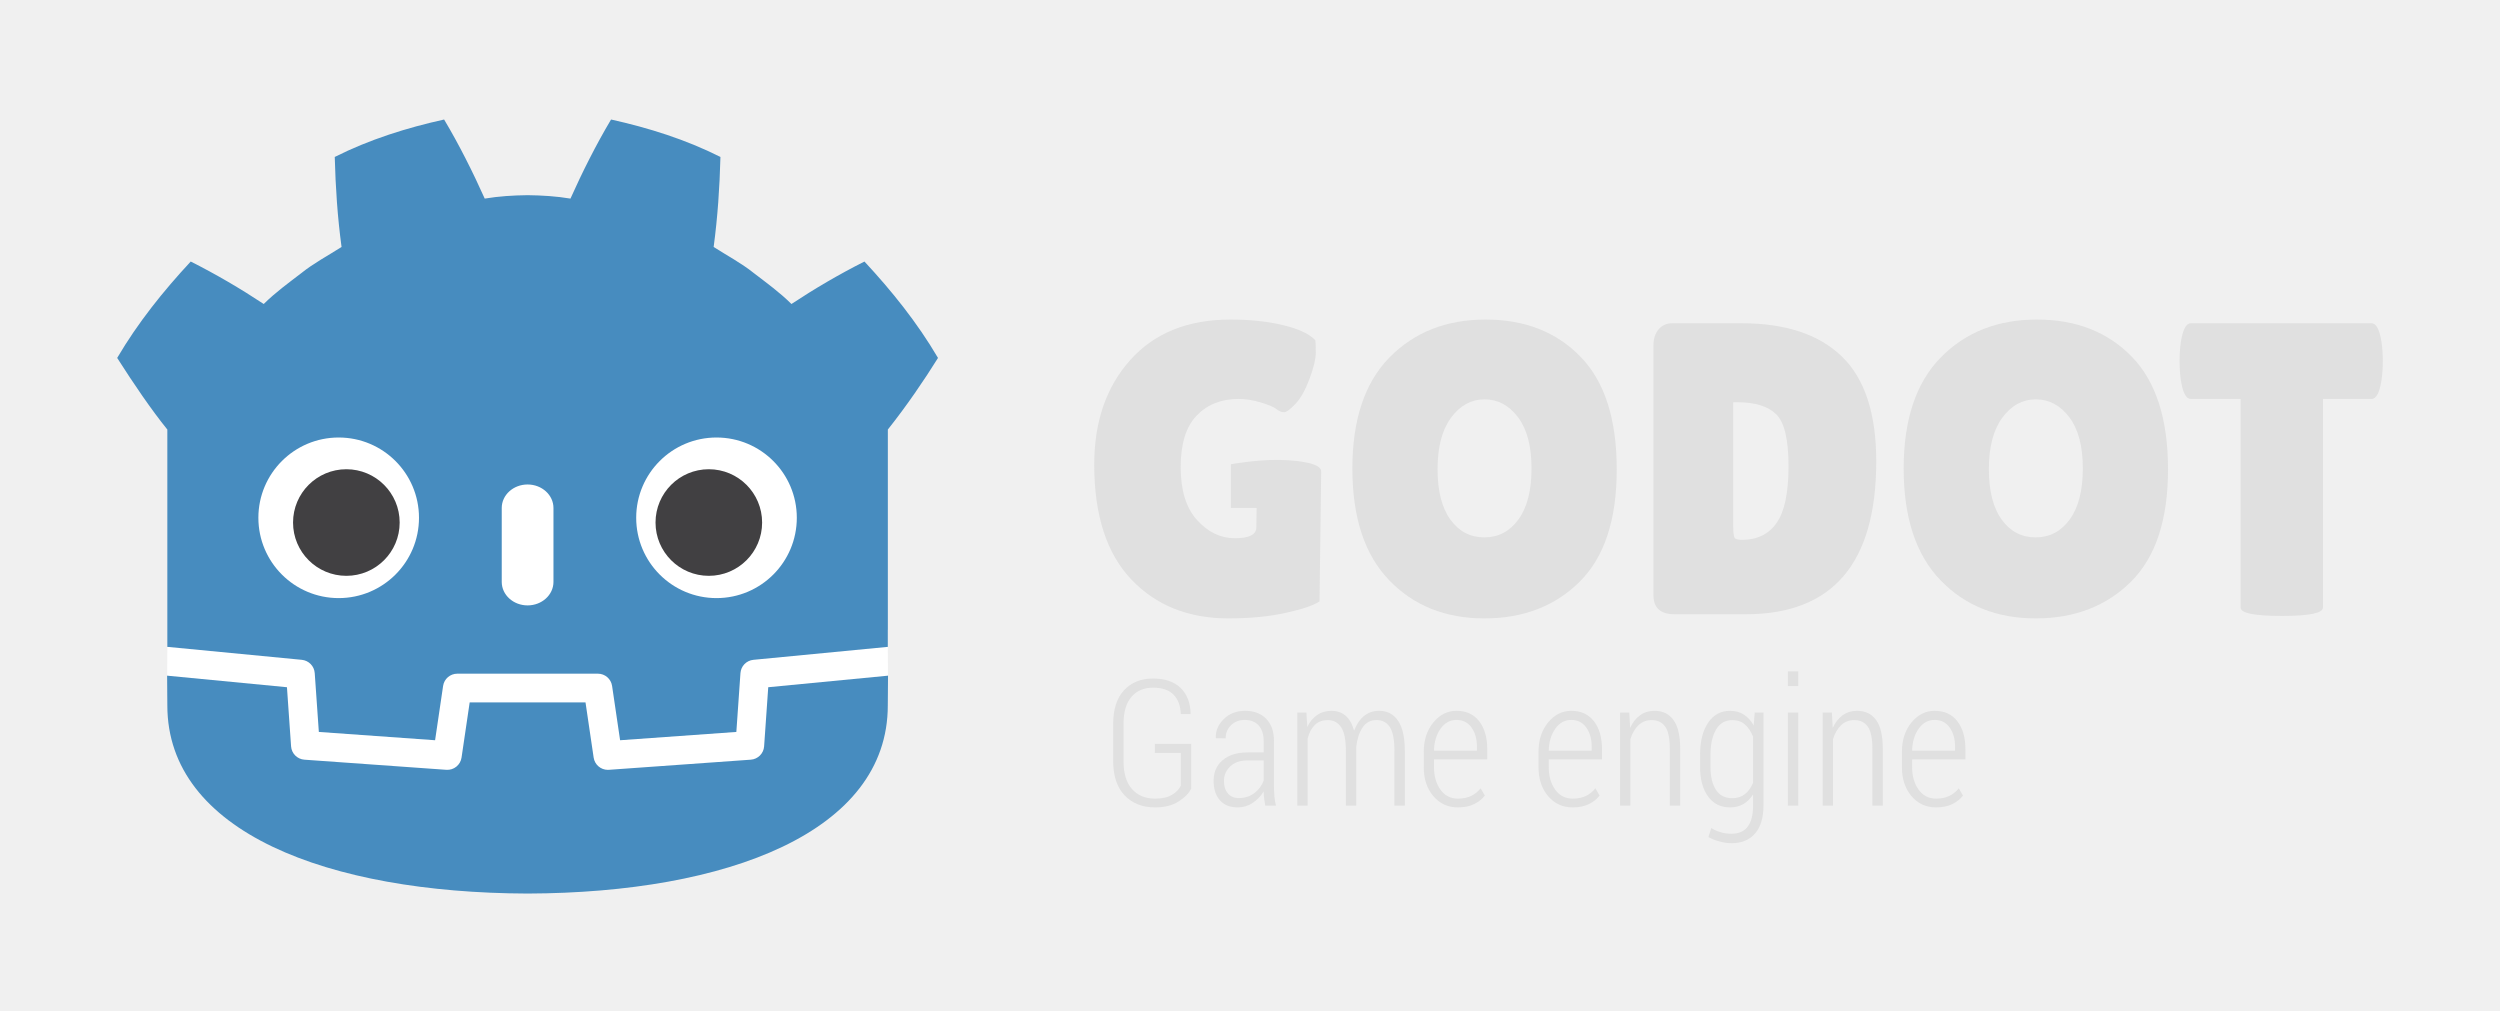
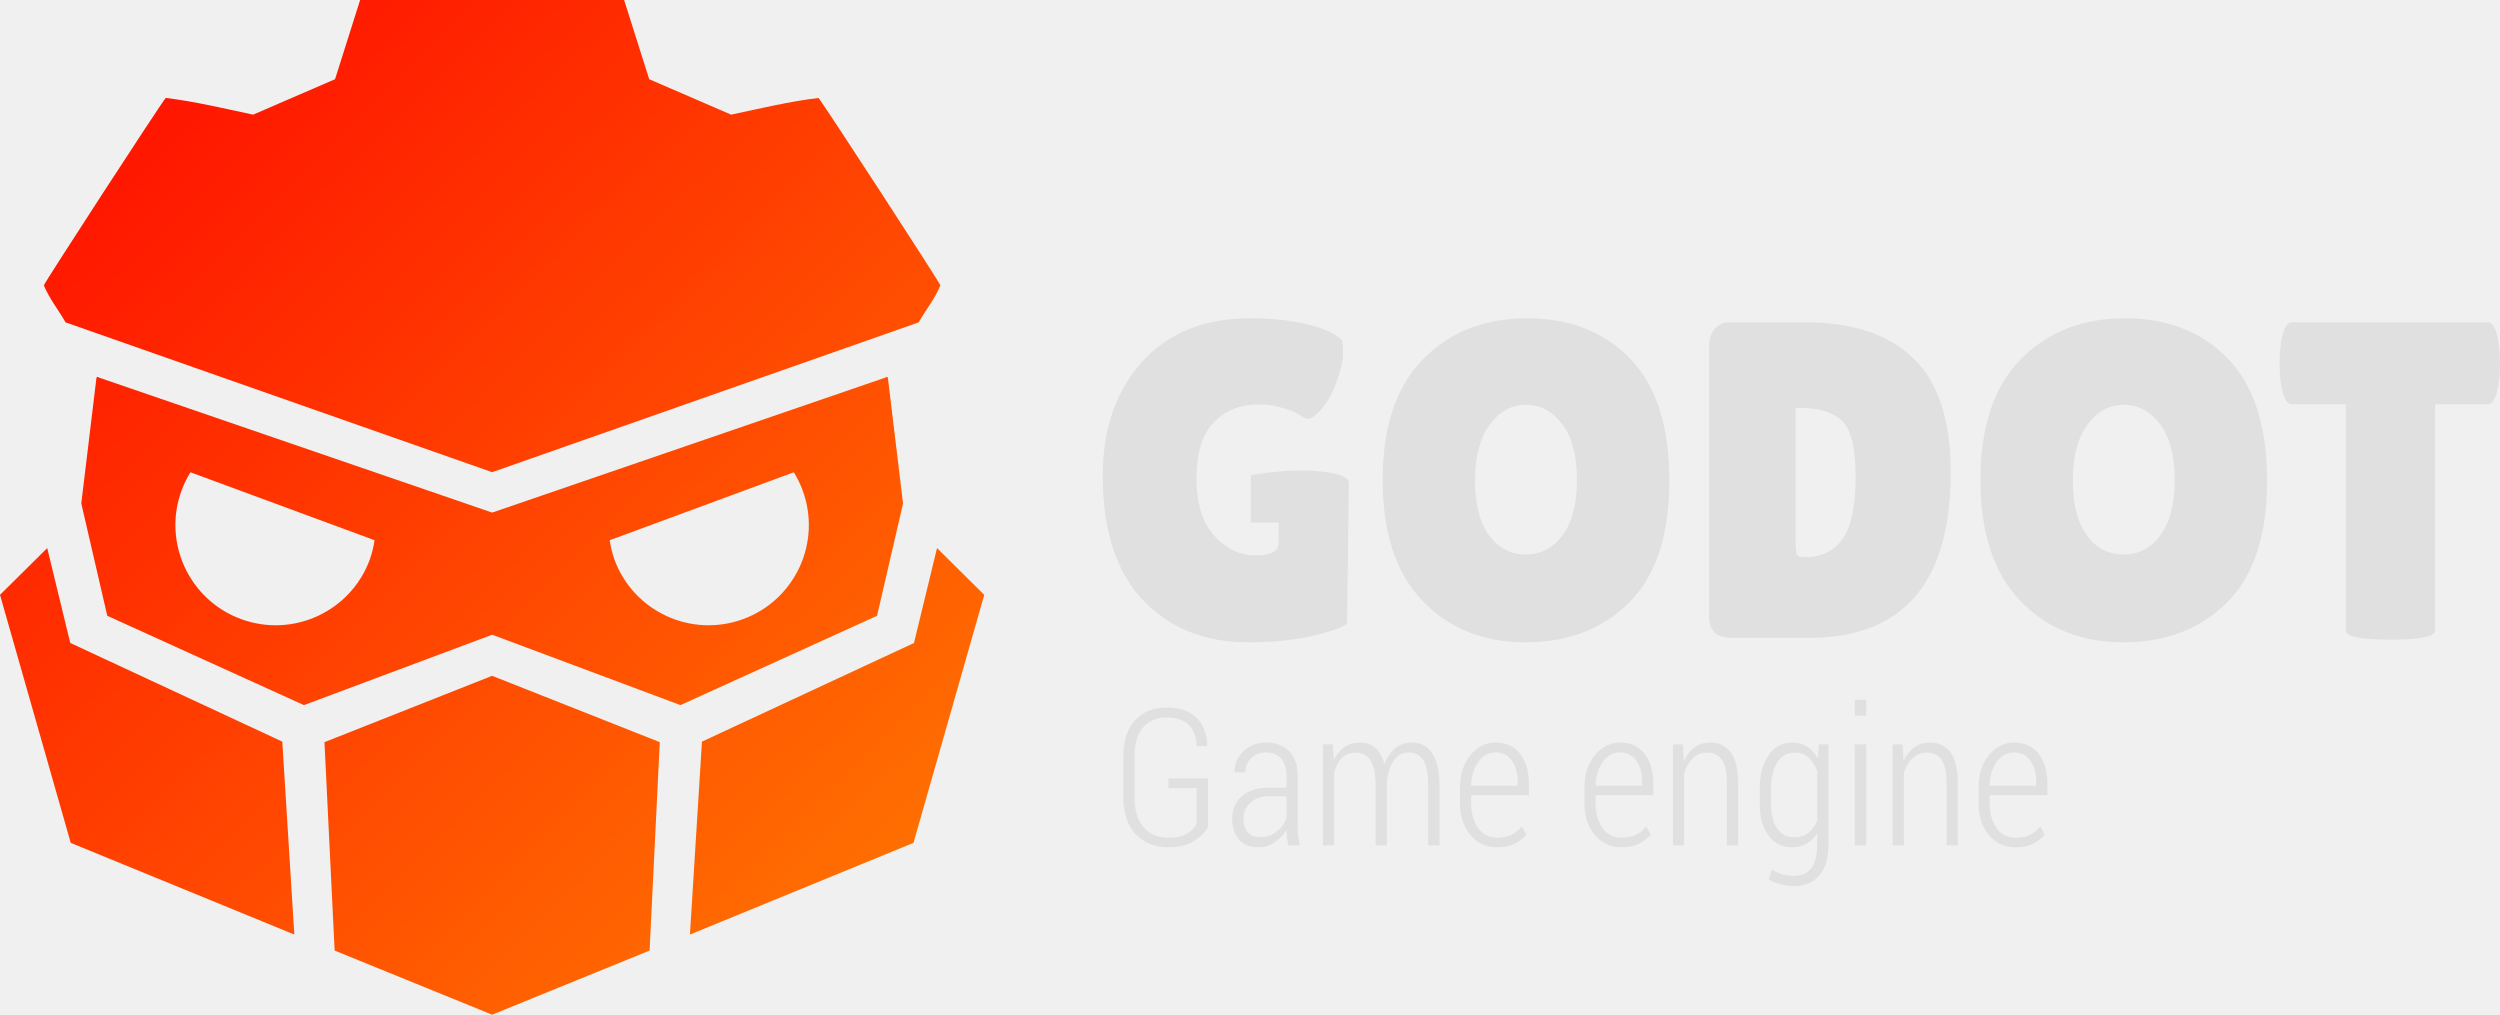
- <svg xmlns="http://www.w3.org/2000/svg" xml:space="preserve" width="1024" height="414" viewBox="0 0 960 388.125">
+ <svg xmlns="http://www.w3.org/2000/svg" width="944.362" height="383.294" viewBox="0 0 885.34 359.338">
  <defs>
-     <clipPath id="a" clipPathUnits="userSpaceOnUse">
-       <path d="M 0,595.276 H 841.89 V 0 H 0 Z" />
+     <linearGradient id="b" x1="48.366" x2="315.84" y1="29.187" y2="301.625" gradientUnits="userSpaceOnUse">
+       <stop offset="0" stop-color="#ff1300" />
+       <stop offset="1" stop-color="#ff6e01" />
+     </linearGradient>
+     <clipPath id="a">
+       <path d="M0 595.276h841.89V0H0z" />
    </clipPath>
  </defs>
-   <g clip-path="url(#a)" transform="matrix(1.25 0 0 -1.25 -94.25 597.499)">
-     <path fill="#e0e0e0" d="m 0,0 c -3.611,0 -6.636,-1.659 -9.09,-4.967 -2.441,-3.311 -3.668,-7.958 -3.668,-13.938 0,-5.993 1.166,-10.581 3.503,-13.778 2.333,-3.207 5.398,-4.804 9.2,-4.804 3.8,0 6.887,1.617 9.258,4.862 2.371,3.233 3.559,7.861 3.559,13.886 0,6.02 -1.227,10.654 -3.673,13.89 C 6.646,-1.617 3.616,0 0,0 m -0.055,-59.493 c -10.573,0 -19.195,3.46 -25.859,10.379 -6.655,6.925 -9.984,17.03 -9.984,30.314 0,13.292 3.367,23.356 10.101,30.209 6.736,6.844 15.431,10.269 26.082,10.269 10.649,0 19.251,-3.363 25.794,-10.109 6.555,-6.733 9.827,-16.94 9.827,-30.591 0,-13.661 -3.348,-23.822 -10.05,-30.49 -6.702,-6.654 -15.333,-9.981 -25.911,-9.981" transform="translate(531.45 355.316)scale(1.13105)" />
-     <path fill="#e0e0e0" d="m 0,0 v -33.768 c 0,-1.577 0.116,-2.571 0.342,-2.988 0.224,-0.415 0.903,-0.623 2.029,-0.623 4.144,0 7.283,1.548 9.429,4.634 2.151,3.083 3.215,8.216 3.215,15.405 0,7.192 -1.113,11.878 -3.325,14.055 C 9.467,-1.102 5.946,0 1.129,0 Z m -21.675,-52.392 v 67.735 c 0,1.883 0.468,3.369 1.413,4.471 0.939,1.085 2.161,1.636 3.671,1.636 H 2.263 c 11.965,0 21.053,-3.018 27.257,-9.04 6.215,-6.02 9.322,-15.499 9.322,-28.447 0,-27.7 -11.821,-41.547 -35.456,-41.547 h -19.302 c -3.836,0 -5.759,1.727 -5.759,5.192" transform="translate(607.851 354.431)scale(1.13105)" />
-     <path fill="#e0e0e0" d="m 0,0 c -3.612,0 -6.645,-1.659 -9.095,-4.967 -2.44,-3.311 -3.662,-7.958 -3.662,-13.938 0,-5.993 1.169,-10.581 3.499,-13.778 2.33,-3.207 5.398,-4.804 9.2,-4.804 3.801,0 6.89,1.617 9.258,4.862 2.372,3.233 3.56,7.861 3.56,13.886 0,6.02 -1.225,10.654 -3.671,13.89 C 6.642,-1.617 3.616,0 0,0 m -0.058,-59.493 c -10.577,0 -19.193,3.46 -25.851,10.379 -6.663,6.925 -9.993,17.03 -9.993,30.314 0,13.292 3.367,23.356 10.1,30.209 6.741,6.844 15.431,10.269 26.086,10.269 10.651,0 19.246,-3.363 25.797,-10.109 6.55,-6.733 9.822,-16.94 9.822,-30.591 0,-13.661 -3.349,-23.822 -10.05,-30.49 -6.699,-6.654 -15.338,-9.981 -25.911,-9.981" transform="translate(700.81 355.316)scale(1.13105)" />
-     <path fill="#e0e0e0" d="m 0,0 c 0,-1.496 -3.721,-2.255 -11.176,-2.255 -7.448,0 -11.18,0.759 -11.18,2.255 v 56.681 h -13.545 c -1.281,0 -2.185,1.727 -2.71,5.198 -0.226,1.652 -0.334,3.343 -0.334,5.077 0,1.724 0.108,3.422 0.334,5.077 0.525,3.462 1.429,5.202 2.71,5.202 h 49.112 c 1.279,0 2.179,-1.74 2.712,-5.202 0.221,-1.655 0.335,-3.353 0.335,-5.077 0,-1.734 -0.114,-3.425 -0.335,-5.077 C 15.39,58.408 14.49,56.681 13.211,56.681 H 0 Z" transform="translate(789.011 291.335)scale(1.13105)" />
-     <path fill="#e0e0e0" d="m 0,0 c -6.078,0.094 -13.034,-1.173 -13.034,-1.173 v -11.863 h 6.995 l -0.078,-5.288 c 0,-1.959 -1.942,-2.943 -5.815,-2.943 -3.878,0 -7.303,1.642 -10.274,4.917 -2.978,3.279 -4.459,8.072 -4.459,14.388 0,6.329 1.447,10.995 4.345,14.006 2.892,3.008 6.683,4.517 11.346,4.517 1.959,0 3.987,-0.316 6.096,-0.961 2.11,-0.639 3.519,-1.238 4.238,-1.799 0.713,-0.577 1.391,-0.85 2.032,-0.85 0.638,0 1.671,0.746 3.1,2.255 1.431,1.505 2.713,3.786 3.844,6.827 1.126,3.057 1.69,5.4 1.69,7.062 0,1.649 -0.036,2.786 -0.109,3.386 -1.581,1.73 -4.499,3.102 -8.755,4.122 -4.248,1.017 -9.011,1.522 -14.28,1.522 -11.594,0 -20.66,-3.65 -27.207,-10.95 -6.552,-7.303 -9.822,-16.783 -9.822,-28.452 0,-13.701 3.347,-24.087 10.041,-31.162 6.706,-7.074 15.51,-10.607 26.425,-10.607 5.87,0 11.08,0.505 15.632,1.522 4.557,1.013 7.586,2.053 9.093,3.105 l 0.452,35.33 C 11.496,-1.036 6.078,-0.104 0,0" transform="translate(468.265 336.713)scale(1.13105)" />
-     <path fill="#e0e0e0" d="m 0,0 c -0.624,-1.28 -1.771,-2.454 -3.449,-3.516 -1.676,-1.069 -3.805,-1.6 -6.391,-1.6 -3.412,0 -6.156,1.075 -8.24,3.249 -2.076,2.157 -3.116,5.266 -3.116,9.323 v 10.116 c 0,3.969 0.98,7.013 2.946,9.138 1.962,2.108 4.59,3.177 7.872,3.177 3.208,0 5.695,-0.844 7.455,-2.513 1.755,-1.675 2.677,-4.015 2.757,-7.003 L -0.21,20.238 h -2.619 c -0.094,2.29 -0.759,4.057 -2.01,5.305 -1.244,1.238 -3.095,1.864 -5.539,1.864 -2.473,0 -4.432,-0.837 -5.866,-2.516 -1.43,-1.675 -2.143,-4.103 -2.143,-7.293 V 7.424 c 0,-3.308 0.771,-5.83 2.311,-7.567 1.54,-1.724 3.616,-2.588 6.236,-2.588 1.913,0 3.451,0.339 4.602,1.033 1.155,0.684 1.956,1.519 2.409,2.51 v 8.861 h -7.06 v 2.463 H 0 Z" transform="translate(441.347 235.751)scale(1.13105)" />
-     <path fill="#e0e0e0" d="m 0,0 c 1.553,0 2.936,0.44 4.144,1.336 1.21,0.9 2.058,2.037 2.561,3.422 v 5.468 H 2.213 c -1.91,0 -3.44,-0.541 -4.585,-1.623 C -3.52,7.528 -4.088,6.185 -4.088,4.588 -4.088,3.239 -3.733,2.131 -3.014,1.277 -2.296,0.42 -1.292,0 0,0 M 7.124,-2.04 C 6.984,-1.164 6.875,-0.453 6.806,0.104 6.739,0.671 6.705,1.235 6.705,1.808 5.938,0.554 4.948,-0.486 3.725,-1.301 2.504,-2.122 1.146,-2.529 -0.35,-2.529 c -2.092,0 -3.701,0.648 -4.84,1.946 -1.132,1.303 -1.704,3.059 -1.704,5.276 0,2.343 0.823,4.223 2.473,5.618 1.649,1.395 3.89,2.092 6.709,2.092 h 4.417 v 3.106 c 0,1.786 -0.456,3.193 -1.351,4.21 -0.914,1.004 -2.17,1.512 -3.791,1.512 -1.508,0 -2.752,-0.479 -3.728,-1.45 -0.973,-0.965 -1.456,-2.144 -1.456,-3.549 l -2.623,0.023 -0.046,0.137 c -0.074,1.906 0.647,3.591 2.168,5.084 1.515,1.489 3.459,2.229 5.825,2.229 2.338,0 4.22,-0.711 5.657,-2.128 1.429,-1.431 2.146,-3.471 2.146,-6.124 V 3.057 c 0,-0.903 0.042,-1.78 0.121,-2.617 0.081,-0.848 0.212,-1.665 0.417,-2.48 z" transform="translate(456.015 232.825)scale(1.13105)" />
-     <path fill="#e0e0e0" d="m 0,0 0.24,-3.923 c 0.664,1.404 1.554,2.486 2.657,3.255 1.107,0.759 2.41,1.138 3.906,1.138 1.527,0 2.814,-0.444 3.852,-1.343 1.039,-0.896 1.805,-2.252 2.292,-4.074 0.623,1.682 1.505,3.011 2.65,3.973 1.145,0.964 2.534,1.444 4.143,1.444 2.217,0 3.937,-0.897 5.156,-2.692 1.224,-1.799 1.834,-4.559 1.834,-8.288 v -14.765 h -2.823 v 14.814 c 0,3.1 -0.429,5.283 -1.263,6.538 -0.839,1.257 -2.042,1.89 -3.598,1.89 -1.637,0 -2.915,-0.691 -3.834,-2.096 -0.914,-1.405 -1.478,-3.161 -1.683,-5.282 v -0.655 -15.209 H 10.72 v 14.798 c 0,3.027 -0.424,5.194 -1.292,6.488 -0.864,1.294 -2.066,1.936 -3.609,1.936 -1.475,0 -2.668,-0.45 -3.562,-1.342 -0.9,-0.897 -1.54,-2.125 -1.928,-3.683 V -25.275 H -2.477 V 0 Z" transform="translate(476.73 259.105)scale(1.13105)" />
-     <path fill="#e0e0e0" d="m 0,0 c -1.758,0 -3.202,-0.802 -4.334,-2.402 -1.133,-1.606 -1.718,-3.585 -1.765,-5.944 h 11.66 v 1.082 c 0,2.086 -0.489,3.823 -1.469,5.201 C 3.106,-0.684 1.745,0 0,0 m 0.397,-23.76 c -2.725,0 -4.954,1.026 -6.685,3.073 -1.726,2.043 -2.591,4.657 -2.591,7.841 v 4.197 c 0,3.19 0.867,5.85 2.602,7.965 1.739,2.105 3.828,3.158 6.277,3.158 2.648,0 4.699,-0.939 6.164,-2.823 1.468,-1.887 2.201,-4.422 2.201,-7.603 v -2.773 H -6.099 v -2.102 c 0,-2.447 0.586,-4.484 1.752,-6.11 1.168,-1.63 2.755,-2.438 4.744,-2.438 1.382,0 2.585,0.244 3.588,0.724 1.003,0.491 1.863,1.179 2.578,2.082 l 1.149,-1.988 C 6.949,-21.525 5.96,-22.307 4.753,-22.887 3.549,-23.464 2.094,-23.76 0.397,-23.76" transform="translate(522.823 256.839)scale(1.13105)" />
-     <path fill="#e0e0e0" d="M 0,0 C -1.763,0 -3.21,-0.802 -4.341,-2.402 -5.467,-4.008 -6.053,-5.987 -6.104,-8.346 H 5.559 v 1.082 c 0,2.086 -0.488,3.823 -1.474,5.201 C 3.104,-0.684 1.744,0 0,0 m 0.394,-23.76 c -2.726,0 -4.951,1.026 -6.679,3.073 -1.733,2.043 -2.6,4.657 -2.6,7.841 v 4.197 c 0,3.19 0.871,5.85 2.602,7.965 1.744,2.105 3.834,3.158 6.283,3.158 2.643,0 4.703,-0.939 6.164,-2.823 1.463,-1.887 2.197,-4.422 2.197,-7.603 v -2.773 H -6.104 v -2.102 c 0,-2.447 0.587,-4.484 1.76,-6.11 1.162,-1.63 2.742,-2.438 4.738,-2.438 1.387,0 2.585,0.244 3.585,0.724 1.007,0.491 1.866,1.179 2.589,2.082 l 1.141,-1.988 c -0.764,-0.968 -1.75,-1.75 -2.959,-2.33 -1.204,-0.577 -2.658,-0.873 -4.356,-0.873" transform="translate(558.08 256.839)scale(1.13105)" />
-     <path fill="#e0e0e0" d="m 0,0 0.23,-4.178 c 0.674,1.483 1.564,2.634 2.682,3.435 1.108,0.805 2.413,1.213 3.914,1.213 2.258,0 3.988,-0.835 5.189,-2.513 1.214,-1.675 1.815,-4.279 1.815,-7.812 v -15.42 h -2.825 v 15.394 c 0,2.888 -0.423,4.905 -1.264,6.075 -0.836,1.17 -2.065,1.753 -3.665,1.753 -1.435,0 -2.638,-0.466 -3.603,-1.414 C 1.504,-4.406 0.782,-5.657 0.301,-7.234 V -25.275 H -2.504 V 0 Z" transform="translate(575.917 259.105)scale(1.13105)" />
-     <path fill="#e0e0e0" d="m 0,0 c 0,-2.565 0.486,-4.605 1.472,-6.123 0.974,-1.532 2.457,-2.288 4.436,-2.288 1.356,0 2.498,0.361 3.435,1.101 0.934,0.74 1.672,1.77 2.218,3.077 v 12.52 c -0.525,1.346 -1.246,2.434 -2.157,3.272 -0.91,0.824 -2.062,1.238 -3.448,1.238 -1.975,0 -3.468,-0.86 -4.46,-2.587 C 0.497,8.48 0,6.224 0,3.454 Z m -2.833,3.454 c 0,3.582 0.723,6.459 2.177,8.627 1.442,2.157 3.448,3.239 6.004,3.239 1.419,0 2.664,-0.346 3.728,-1.04 1.066,-0.681 1.947,-1.678 2.654,-2.946 l 0.274,3.516 h 2.381 v -25.298 c 0,-3.239 -0.751,-5.749 -2.26,-7.525 -1.511,-1.769 -3.657,-2.665 -6.428,-2.665 -0.996,0 -2.067,0.156 -3.212,0.459 -1.147,0.303 -2.162,0.701 -3.052,1.2 l 0.776,2.463 c 0.759,-0.492 1.608,-0.873 2.548,-1.141 0.932,-0.277 1.895,-0.41 2.894,-0.41 2.009,0 3.498,0.645 4.46,1.932 0.966,1.304 1.45,3.19 1.45,5.687 v 3.057 c -0.717,-1.138 -1.597,-2.011 -2.64,-2.614 -1.039,-0.606 -2.253,-0.909 -3.622,-0.909 -2.539,0 -4.53,0.994 -5.968,2.982 C -2.11,-5.948 -2.833,-3.301 -2.833,0 Z" transform="translate(600.869 242.309)scale(1.13105)" />
-     <path fill="#e0e0e0" d="m 627.823,230.518 h -3.201 v 28.587 h 3.201 z m 0,36.726 h -3.201 v 4.504 h 3.201 z" />
-     <path fill="#e0e0e0" d="m 0,0 0.23,-4.178 c 0.676,1.483 1.562,2.634 2.678,3.435 1.115,0.805 2.422,1.213 3.916,1.213 2.258,0 3.995,-0.835 5.199,-2.513 1.211,-1.675 1.807,-4.279 1.807,-7.812 v -15.42 h -2.825 v 15.394 c 0,2.888 -0.422,4.905 -1.261,6.075 -0.843,1.17 -2.063,1.753 -3.668,1.753 -1.434,0 -2.635,-0.466 -3.599,-1.414 C 1.51,-4.406 0.785,-5.657 0.306,-7.234 V -25.275 H -2.503 V 0 Z" transform="translate(638.154 259.105)scale(1.13105)" />
-     <path fill="#e0e0e0" d="M 0,0 C -1.763,0 -3.208,-0.802 -4.334,-2.402 -5.463,-4.008 -6.052,-5.987 -6.102,-8.346 H 5.56 v 1.082 c 0,2.086 -0.486,3.823 -1.47,5.201 C 3.109,-0.684 1.747,0 0,0 m 0.401,-23.76 c -2.733,0 -4.958,1.026 -6.681,3.073 -1.73,2.043 -2.595,4.657 -2.595,7.841 v 4.197 c 0,3.19 0.865,5.85 2.6,7.965 1.739,2.105 3.831,3.158 6.275,3.158 2.646,0 4.706,-0.939 6.172,-2.823 1.462,-1.887 2.195,-4.422 2.195,-7.603 v -2.773 H -6.102 v -2.102 c 0,-2.447 0.59,-4.484 1.757,-6.11 1.166,-1.63 2.748,-2.438 4.746,-2.438 1.382,0 2.579,0.244 3.578,0.724 1.012,0.491 1.869,1.179 2.591,2.082 l 1.147,-1.988 c -0.769,-0.968 -1.755,-1.75 -2.962,-2.33 -1.203,-0.577 -2.658,-0.873 -4.354,-0.873" transform="translate(669.709 256.839)scale(1.13105)" />
-     <path fill="#fff" d="m 0,0 c 0,0 -0.325,1.994 -0.515,1.976 l -36.182,-3.491 c -2.879,-0.278 -5.115,-2.574 -5.317,-5.459 l -0.994,-14.247 -27.992,-1.997 -1.904,12.912 c -0.424,2.872 -2.932,5.037 -5.835,5.037 h -38.188 c -2.902,0 -5.41,-2.165 -5.834,-5.037 l -1.905,-12.912 -27.992,1.997 -0.994,14.247 c -0.202,2.886 -2.438,5.182 -5.317,5.46 l -36.2,3.49 c -0.187,0.018 -0.324,-1.978 -0.511,-1.978 l -0.049,-7.83 30.658,-4.944 1.004,-14.374 c 0.203,-2.91 2.551,-5.263 5.463,-5.472 l 38.551,-2.75 c 0.146,-0.01 0.29,-0.016 0.434,-0.016 2.897,0 5.401,2.166 5.825,5.038 l 1.959,13.286 h 28.005 l 1.959,-13.286 c 0.423,-2.871 2.93,-5.037 5.831,-5.037 0.142,0 0.284,0.005 0.423,0.015 l 38.556,2.75 c 2.911,0.209 5.26,2.562 5.463,5.472 l 1.003,14.374 30.645,4.966 z" transform="translate(348.131 279.267)scale(1.13105)" />
-     <path fill="#478cbf" d="m 0,0 v -47.514 -6.035 -5.492 c 0.108,-0.001 0.216,-0.005 0.323,-0.015 l 36.196,-3.49 c 1.896,-0.183 3.382,-1.709 3.514,-3.609 l 1.116,-15.978 31.574,-2.253 2.175,14.747 c 0.282,1.912 1.922,3.329 3.856,3.329 h 38.188 c 1.933,0 3.573,-1.417 3.855,-3.329 l 2.175,-14.747 31.575,2.253 1.115,15.978 c 0.133,1.9 1.618,3.425 3.514,3.609 l 36.182,3.49 c 0.107,0.01 0.214,0.014 0.322,0.015 v 4.711 l 0.015,0.005 V 0 c 5.097,6.416 9.923,13.494 13.621,19.449 -5.651,9.62 -12.575,18.217 -19.976,26.182 -6.864,-3.455 -13.531,-7.369 -19.828,-11.534 -3.151,3.132 -6.7,5.694 -10.186,8.372 -3.425,2.751 -7.285,4.768 -10.946,7.118 1.09,8.117 1.629,16.108 1.846,24.448 -9.446,4.754 -19.519,7.906 -29.708,10.17 -4.068,-6.837 -7.788,-14.241 -11.028,-21.479 -3.842,0.642 -7.702,0.88 -11.567,0.926 v 0.006 c -0.027,0 -0.052,-0.006 -0.075,-0.006 -0.024,0 -0.049,0.006 -0.073,0.006 V 63.652 C 93.903,63.606 90.046,63.368 86.203,62.726 82.965,69.964 79.247,77.368 75.173,84.205 64.989,81.941 54.915,78.789 45.47,74.035 45.686,65.695 46.225,57.704 47.318,49.587 43.65,47.237 39.795,45.22 36.369,42.469 32.888,39.791 29.333,37.229 26.181,34.097 19.884,38.262 13.219,42.176 6.353,45.631 -1.048,37.666 -7.968,29.069 -13.621,19.449 -9.178,12.475 -4.413,5.466 0,0 Z" transform="translate(126.806 346.045)scale(1.13105)" />
-     <path fill="#478cbf" d="m 0,0 -1.121,-16.063 c -0.135,-1.936 -1.675,-3.477 -3.611,-3.616 l -38.555,-2.751 c -0.094,-0.007 -0.188,-0.01 -0.281,-0.01 -1.916,0 -3.569,1.406 -3.852,3.33 l -2.211,14.994 H -81.09 l -2.211,-14.994 c -0.297,-2.018 -2.101,-3.469 -4.133,-3.32 l -38.555,2.751 c -1.936,0.139 -3.476,1.68 -3.611,3.616 L -130.721,0 -163.268,3.138 c 0.015,-3.498 0.06,-7.33 0.06,-8.093 0,-34.374 43.605,-50.896 97.781,-51.086 h 0.066 0.067 c 54.176,0.19 97.766,16.712 97.766,51.086 0,0.777 0.047,4.593 0.063,8.093 z" transform="translate(311.403 266.884)scale(1.13105)" />
-     <path fill="#fff" d="m 0,0 c 0,-12.052 -9.765,-21.815 -21.813,-21.815 -12.042,0 -21.81,9.763 -21.81,21.815 0,12.044 9.768,21.802 21.81,21.802 C -9.765,21.802 0,12.044 0,0" transform="translate(204.114 318.938)scale(1.13105)" />
-     <path fill="#414042" d="m 0,0 c 0,-7.994 -6.479,-14.473 -14.479,-14.473 -7.996,0 -14.479,6.479 -14.479,14.473 0,7.994 6.483,14.479 14.479,14.479 C -6.479,14.479 0,7.994 0,0" transform="translate(198.177 317.474)scale(1.13105)" />
-     <path fill="#fff" d="m 0,0 c -3.878,0 -7.021,2.858 -7.021,6.381 v 20.081 c 0,3.52 3.143,6.381 7.021,6.381 3.878,0 7.028,-2.861 7.028,-6.381 V 6.381 C 7.028,2.858 3.878,0 0,0" transform="translate(237.475 292.02)scale(1.13105)" />
-     <path fill="#fff" d="m 0,0 c 0,-12.052 9.765,-21.815 21.815,-21.815 12.041,0 21.808,9.763 21.808,21.815 0,12.044 -9.767,21.802 -21.808,21.802 C 9.765,21.802 0,12.044 0,0" transform="translate(270.84 318.938)scale(1.13105)" />
-     <path fill="#414042" d="m 0,0 c 0,-7.994 6.477,-14.473 14.471,-14.473 8.002,0 14.479,6.479 14.479,14.473 0,7.994 -6.477,14.479 -14.479,14.479 C 6.477,14.479 0,7.994 0,0" transform="translate(276.778 317.474)scale(1.13105)" />
+   <g fill="#e0e0e0" clip-path="url(#a)" transform="matrix(1.25 0 0 -1.25 -123.91 587.505)">
+     <path d="M531.45 355.316c-4.084 0-7.506-1.876-10.281-5.618-2.761-3.745-4.149-9.001-4.149-15.765 0-6.778 1.319-11.968 3.962-15.584 2.639-3.627 6.105-5.434 10.406-5.434s7.79 1.829 10.471 5.499c2.682 3.657 4.025 8.891 4.025 15.706 0 6.809-1.388 12.05-4.154 15.71s-6.19 5.484-10.28 5.484m-.062-67.29c-11.959 0-21.711 3.913-29.248 11.739-7.527 7.833-11.292 19.262-11.292 34.287 0 15.034 3.808 26.417 11.425 34.168 7.619 7.741 17.453 11.615 29.5 11.615s21.774-3.804 29.174-11.434c7.414-7.615 11.115-19.16 11.115-34.6 0-15.451-3.787-26.944-11.367-34.486-7.58-7.526-17.342-11.289-29.307-11.289m76.463 66.407v-38.193c0-1.784.131-2.908.387-3.38s1.021-.705 2.295-.705c4.687 0 8.237 1.751 10.665 5.241s3.636 9.293 3.636 17.424-1.259 13.435-3.761 15.897c-2.514 2.469-6.497 3.715-11.945 3.715zm-24.516-59.258v76.612c0 2.13.529 3.811 1.598 5.057 1.062 1.227 2.444 1.85 4.152 1.85h21.325c13.533 0 23.812-3.414 30.829-10.225 7.029-6.809 10.544-17.53 10.544-32.175 0-31.33-13.37-46.992-40.103-46.992h-21.832c-4.339 0-6.514 1.953-6.514 5.872m117.476 60.144c-4.085 0-7.516-1.876-10.287-5.618-2.76-3.745-4.142-9.001-4.142-15.765 0-6.778 1.322-11.968 3.958-15.584 2.635-3.627 6.105-5.434 10.406-5.434s7.793 1.829 10.471 5.499c2.683 3.657 4.027 8.891 4.027 15.706 0 6.809-1.386 12.05-4.152 15.71s-6.19 5.484-10.28 5.484m-.066-67.29c-11.963 0-21.708 3.913-29.239 11.739-7.536 7.833-11.303 19.262-11.303 34.287 0 15.034 3.808 26.417 11.424 34.168 7.624 7.741 17.453 11.615 29.505 11.615s21.768-3.804 29.178-11.434c7.408-7.615 11.109-19.16 11.109-34.6 0-15.451-3.788-26.944-11.367-34.486-7.577-7.526-17.348-11.289-29.307-11.289m88.266 3.311c0-1.692-4.209-2.551-12.641-2.551-8.424 0-12.645.858-12.645 2.551v64.109h-15.32c-1.449 0-2.471 1.953-3.065 5.879-.256 1.868-.378 3.781-.378 5.742 0 1.95.122 3.87.378 5.742.594 3.916 1.616 5.884 3.065 5.884h55.548c1.447 0 2.465-1.968 3.067-5.884a43.41 43.41 0 0 0 .379-5.742 43.23 43.23 0 0 0-.379-5.742c-.603-3.926-1.621-5.879-3.067-5.879h-14.942zm-320.746 45.378c-6.875.106-14.742-1.327-14.742-1.327v-13.418h7.912l-.088-5.981c0-2.216-2.196-3.329-6.577-3.329-4.386 0-8.26 1.857-11.62 5.561-3.368 3.709-5.043 9.13-5.043 16.274 0 7.158 1.637 12.436 4.914 15.841 3.271 3.402 7.559 5.109 12.833 5.109 2.216 0 4.509-.357 6.895-1.087 2.387-.723 3.98-1.4 4.793-2.035.806-.653 1.573-.961 2.298-.961s1.89.844 3.506 2.551 3.069 4.282 4.348 7.722c1.274 3.458 1.911 6.108 1.911 7.987 0 1.865-.041 3.151-.123 3.83-1.788 1.957-5.089 3.509-9.902 4.662-4.805 1.15-10.192 1.721-16.151 1.721-13.113 0-23.367-4.128-30.772-12.385-7.411-8.26-11.109-18.982-11.109-32.181 0-15.497 3.786-27.244 11.357-35.246 7.585-8.001 17.543-11.997 29.888-11.997 6.639 0 12.532.571 17.681 1.721s8.58 2.322 10.285 3.512l.511 39.96c0 2.322-6.128 3.376-13.003 3.494m-26.92-100.96c-.706-1.448-2.003-2.776-3.901-3.977-1.896-1.209-4.304-1.81-7.229-1.81-3.859 0-6.963 1.216-9.32 3.675-2.348 2.44-3.524 5.956-3.524 10.545v11.442c0 4.489 1.108 7.932 3.332 10.336 2.219 2.384 5.192 3.593 8.904 3.593 3.628 0 6.441-.955 8.432-2.842 1.985-1.895 3.028-4.541 3.118-7.921l-.05-.15h-2.962c-.106 2.59-.858 4.589-2.273 6-1.407 1.4-3.501 2.108-6.265 2.108-2.797 0-5.013-.947-6.635-2.846s-2.424-4.641-2.424-8.249v-11.507c0-3.742.872-6.594 2.614-8.559 1.742-1.95 4.09-2.927 7.053-2.927 2.164 0 3.903.383 5.205 1.168 1.306.774 2.212 1.718 2.725 2.839v10.022h-7.985v2.786h11.185zM456.015 232.825c1.757 0 3.321.498 4.687 1.511a8.22 8.22 0 0 1 2.897 3.87v6.185h-5.081c-2.16 0-3.891-.612-5.186-1.836-1.298-1.216-1.941-2.735-1.941-4.541 0-1.526.402-2.779 1.215-3.745s1.948-1.444 3.409-1.444m8.058-2.307-.36 2.425a16.3 16.3 0 0 0-.114 1.927 11.18 11.18 0 0 0-3.371-3.516 8.07 8.07 0 0 0-4.609-1.389c-2.366 0-4.186.733-5.474 2.201-1.28 1.474-1.927 3.46-1.927 5.967 0 2.65.931 4.776 2.797 6.354s4.4 2.366 7.588 2.366h4.996v3.513c0 2.02-.516 3.611-1.528 4.762-1.034 1.136-2.454 1.71-4.288 1.71-1.706 0-3.113-.542-4.217-1.64-1.101-1.091-1.647-2.425-1.647-4.014l-2.967.026-.052.155c-.084 2.156.732 4.062 2.452 5.75 1.714 1.684 3.912 2.521 6.588 2.521 2.644 0 4.773-.804 6.398-2.407 1.616-1.619 2.427-3.926 2.427-6.927v-14.02l.137-2.96a18.69 18.69 0 0 1 .472-2.805zm12.657 28.587.271-4.437c.751 1.588 1.758 2.812 3.005 3.682 1.252.858 2.726 1.287 4.418 1.287 1.727 0 3.183-.502 4.357-1.519s2.042-2.547 2.592-4.608c.705 1.902 1.702 3.406 2.997 4.494s2.866 1.633 4.686 1.633c2.508 0 4.453-1.015 5.832-3.045s2.074-5.156 2.074-9.374v-16.7h-3.193v16.755c0 3.506-.485 5.975-1.429 7.395-.949 1.422-2.31 2.138-4.07 2.138-1.852 0-3.297-.782-4.336-2.371s-1.672-3.575-1.904-5.974v-.741-17.202h-3.177v16.737c0 3.424-.48 5.875-1.461 7.338s-2.337 2.19-4.082 2.19c-1.668 0-3.018-.509-4.029-1.518-1.018-1.015-1.742-2.403-2.181-4.166v-20.582h-3.174v28.587zm46.093-2.266c-1.988 0-3.622-.907-4.902-2.717-1.281-1.816-1.943-4.055-1.996-6.723h13.188v1.224c0 2.359-.553 4.324-1.662 5.883-1.115 1.56-2.655 2.333-4.628 2.333m.449-26.874c-3.082 0-5.603 1.16-7.561 3.476-1.952 2.311-2.931 5.267-2.931 8.869v4.747c0 3.608.981 6.617 2.943 9.009 1.967 2.381 4.33 3.572 7.1 3.572 2.995 0 5.315-1.062 6.972-3.193s2.489-5.002 2.489-8.599v-3.136h-16.36v-2.377c0-2.768.663-5.072 1.982-6.911s3.116-2.757 5.366-2.757c1.563 0 2.924.276 4.058.819a8.36 8.36 0 0 1 2.916 2.355l1.3-2.249c-.863-1.095-1.982-1.979-3.347-2.635s-3.007-.987-4.927-.987m34.808 26.871c-1.994 0-3.631-.907-4.91-2.717-1.274-1.816-1.936-4.055-1.994-6.723h13.191v1.224c0 2.359-.552 4.324-1.667 5.883s-2.648 2.333-4.62 2.333m.446-26.874c-3.083 0-5.6 1.16-7.554 3.476-1.96 2.311-2.941 5.267-2.941 8.869v4.747c0 3.608.985 6.617 2.943 9.009 1.973 2.381 4.336 3.572 7.106 3.572 2.989 0 5.319-1.062 6.972-3.193s2.485-5.002 2.485-8.599v-3.136h-16.361v-2.377c0-2.768.664-5.072 1.991-6.911 1.314-1.844 3.101-2.757 5.359-2.757 1.569 0 2.924.276 4.055.819 1.139.555 2.111 1.334 2.928 2.355l1.291-2.249c-.864-1.095-1.979-1.979-3.347-2.635-1.362-.653-3.006-.987-4.927-.987m17.391 29.137.26-4.726c.762 1.677 1.769 2.979 3.033 3.885 1.253.91 2.729 1.372 4.427 1.372 2.554 0 4.511-.944 5.869-2.842 1.373-1.895 2.053-4.84 2.053-8.836v-17.441h-3.195v17.411c0 3.266-.478 5.548-1.43 6.871-.946 1.323-2.336 1.983-4.145 1.983-1.623 0-2.984-.527-4.075-1.599-1.096-1.062-1.913-2.477-2.457-4.261v-20.405h-3.173v28.587zm24.952-16.796c0-2.901.55-5.208 1.665-6.925 1.102-1.733 2.779-2.588 5.017-2.588 1.534 0 2.825.408 3.885 1.245s1.891 2.002 2.509 3.48v14.161c-.594 1.522-1.409 2.753-2.44 3.701-1.029.932-2.332 1.4-3.9 1.4-2.234 0-3.922-.973-5.044-2.926-1.13-1.957-1.692-4.508-1.692-7.641zm-3.204 3.907c0 4.051.818 7.305 2.462 9.758 1.631 2.44 3.9 3.663 6.791 3.663 1.605 0 3.013-.391 4.217-1.176 1.206-.77 2.202-1.898 3.002-3.332l.31 3.977h2.693v-28.613c0-3.663-.849-6.502-2.556-8.511-1.709-2.001-4.136-3.014-7.27-3.014-1.127 0-2.338.176-3.633.519s-2.445.793-3.452 1.357l.878 2.786a10.61 10.61 0 0 1 2.882-1.291c1.054-.313 2.143-.464 3.273-.464 2.272 0 3.956.73 5.044 2.185 1.093 1.475 1.64 3.608 1.64 6.432v3.458c-.811-1.287-1.806-2.275-2.986-2.957s-2.548-1.028-4.097-1.028c-2.872 0-5.124 1.124-6.75 3.373s-2.448 5.238-2.448 8.971zm30.158-15.698h-3.201v28.587h3.201zm0 36.726h-3.201v4.504h3.201zm10.331-8.139.26-4.726c.765 1.677 1.767 2.979 3.029 3.885s2.739 1.372 4.429 1.372c2.554 0 4.519-.944 5.88-2.842 1.37-1.895 2.044-4.84 2.044-8.836v-17.441h-3.195v17.411c0 3.266-.477 5.548-1.426 6.871s-2.333 1.983-4.149 1.983c-1.622 0-2.98-.527-4.071-1.599-1.094-1.062-1.914-2.477-2.456-4.261v-20.405h-3.177v28.587zm31.555-2.266c-1.994 0-3.628-.907-4.902-2.717-1.277-1.816-1.943-4.055-2-6.723h13.19v1.224c0 2.359-.55 4.324-1.663 5.883s-2.65 2.333-4.626 2.333m.454-26.874c-3.091 0-5.608 1.16-7.557 3.476-1.957 2.311-2.935 5.267-2.935 8.869v4.747c0 3.608.978 6.617 2.941 9.009 1.967 2.381 4.333 3.572 7.097 3.572 2.993 0 5.323-1.062 6.981-3.193s2.483-5.002 2.483-8.599v-3.136h-16.365v-2.377c0-2.768.667-5.072 1.987-6.911s3.108-2.757 5.368-2.757c1.563 0 2.917.276 4.047.819a8.39 8.39 0 0 1 2.931 2.355l1.297-2.249c-.87-1.095-1.985-1.979-3.35-2.635s-3.006-.987-4.925-.987" />
  </g>
+   <path fill="url(#b)" d="M127.532 0l-8.879 28.049L89.64 40.599c-10.26-2.161-20.549-4.663-30.947-5.917-1.645 1.847-43.174 65.716-43.162 66.376 1.914 4.685 5.199 8.715 7.685 13.099l151.064 53.058 151.062-53.058c2.486-4.384 5.773-8.414 7.685-13.099 0-.66-41.52-64.529-43.164-66.376-10.399 1.255-20.685 3.756-30.945 5.917l-29.013-12.549L221.022 0zm-92.81 133.453c-.187-.068-.561.22-.561.315l-5.375 44.514 9.204 39.788 69.635 31.634 66.669-24.929 66.671 24.929 69.635-31.634 9.204-39.788-5.375-44.514c0-.122-.673-.584-.673-.122l-139.452 47.877-139.456-47.877c0-.109 0-.174-.187-.194zm32.725 33.791l65.187 24.064a35.503 35.494 0 0 1-1.701 6.915 35.503 35.494 0 0 1-45.605 21.002 35.503 35.494 0 0 1-21.008-45.592 35.503 35.494 0 0 1 3.125-6.389zm213.663 0a35.503 35.494 0 0 1 3.125 6.389 35.503 35.494 0 0 1-21.008 45.592 35.503 35.494 0 0 1-45.605-21.002 35.503 35.494 0 0 1-1.701-6.915zM16.721 194.096L0 210.662l25.053 87.821 79.176 32.469-4.259-68.317-75.089-34.933zm315.114 0l-8.16 33.606-75.087 34.933-4.261 68.317 79.178-32.469 25.053-87.821zm-157.556 45.235l-59.375 23.492 3.603 73.8 55.77 22.715 55.77-22.715 3.605-73.8z" />
</svg>
